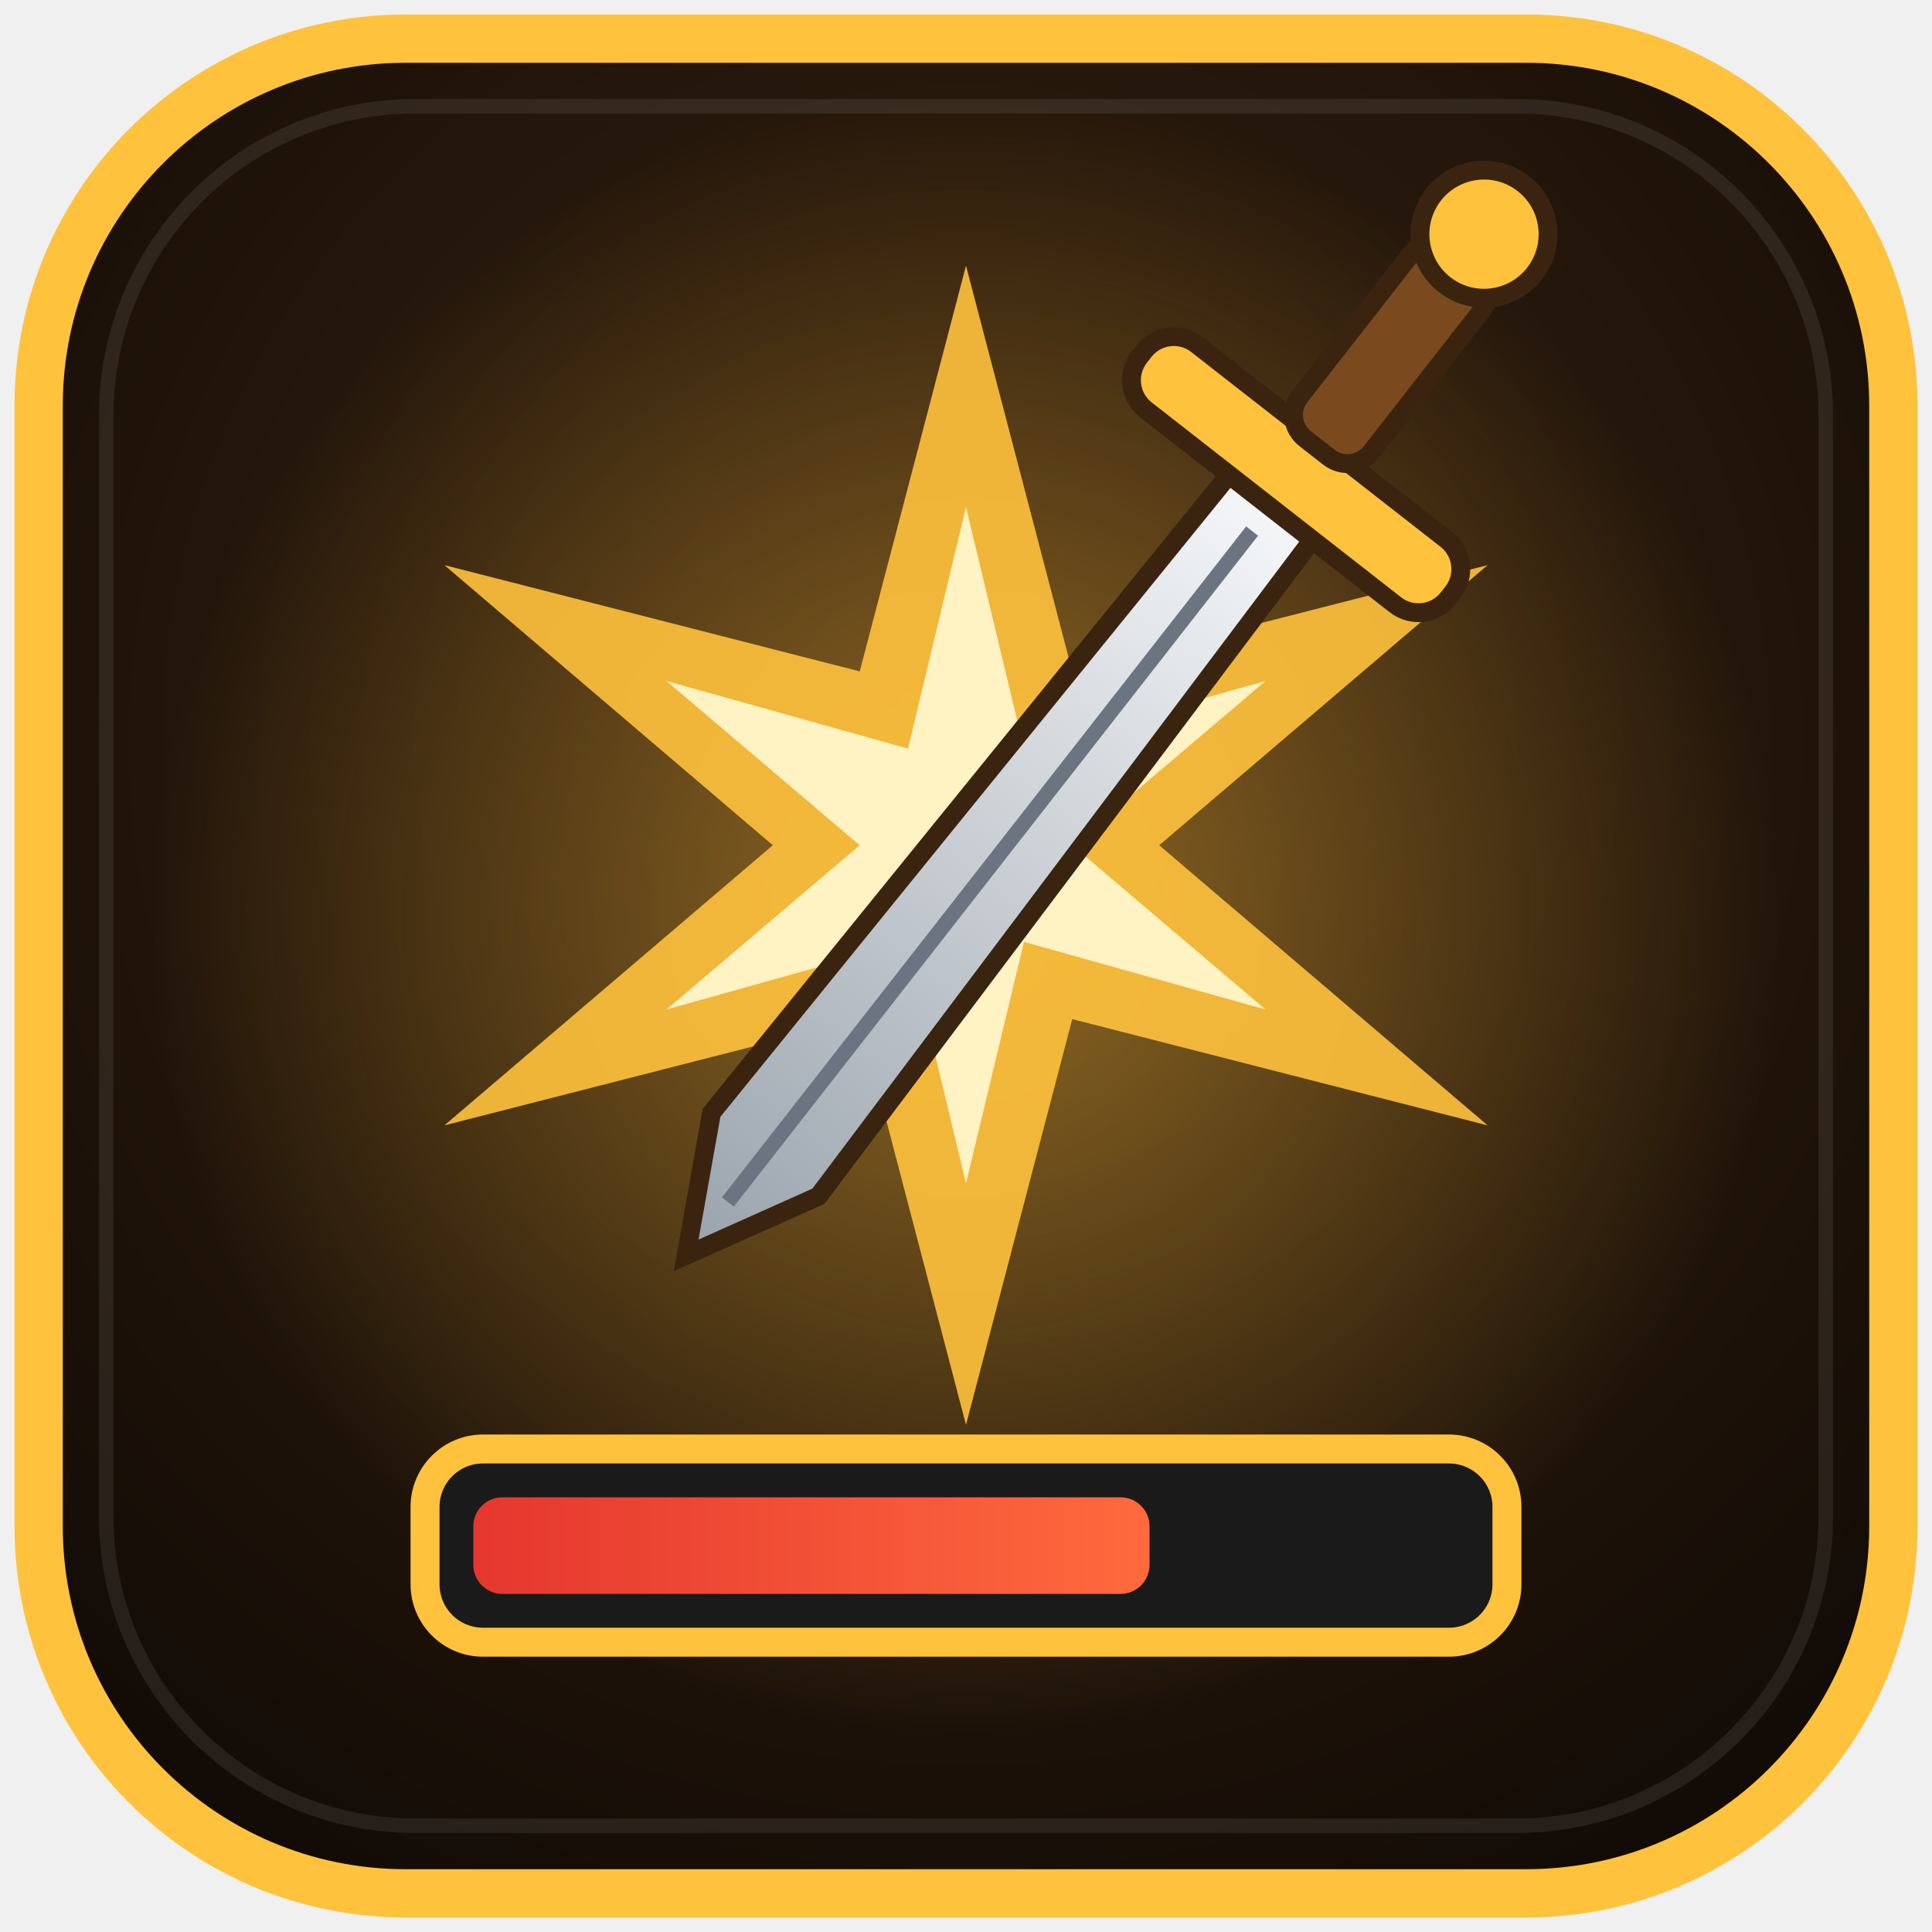
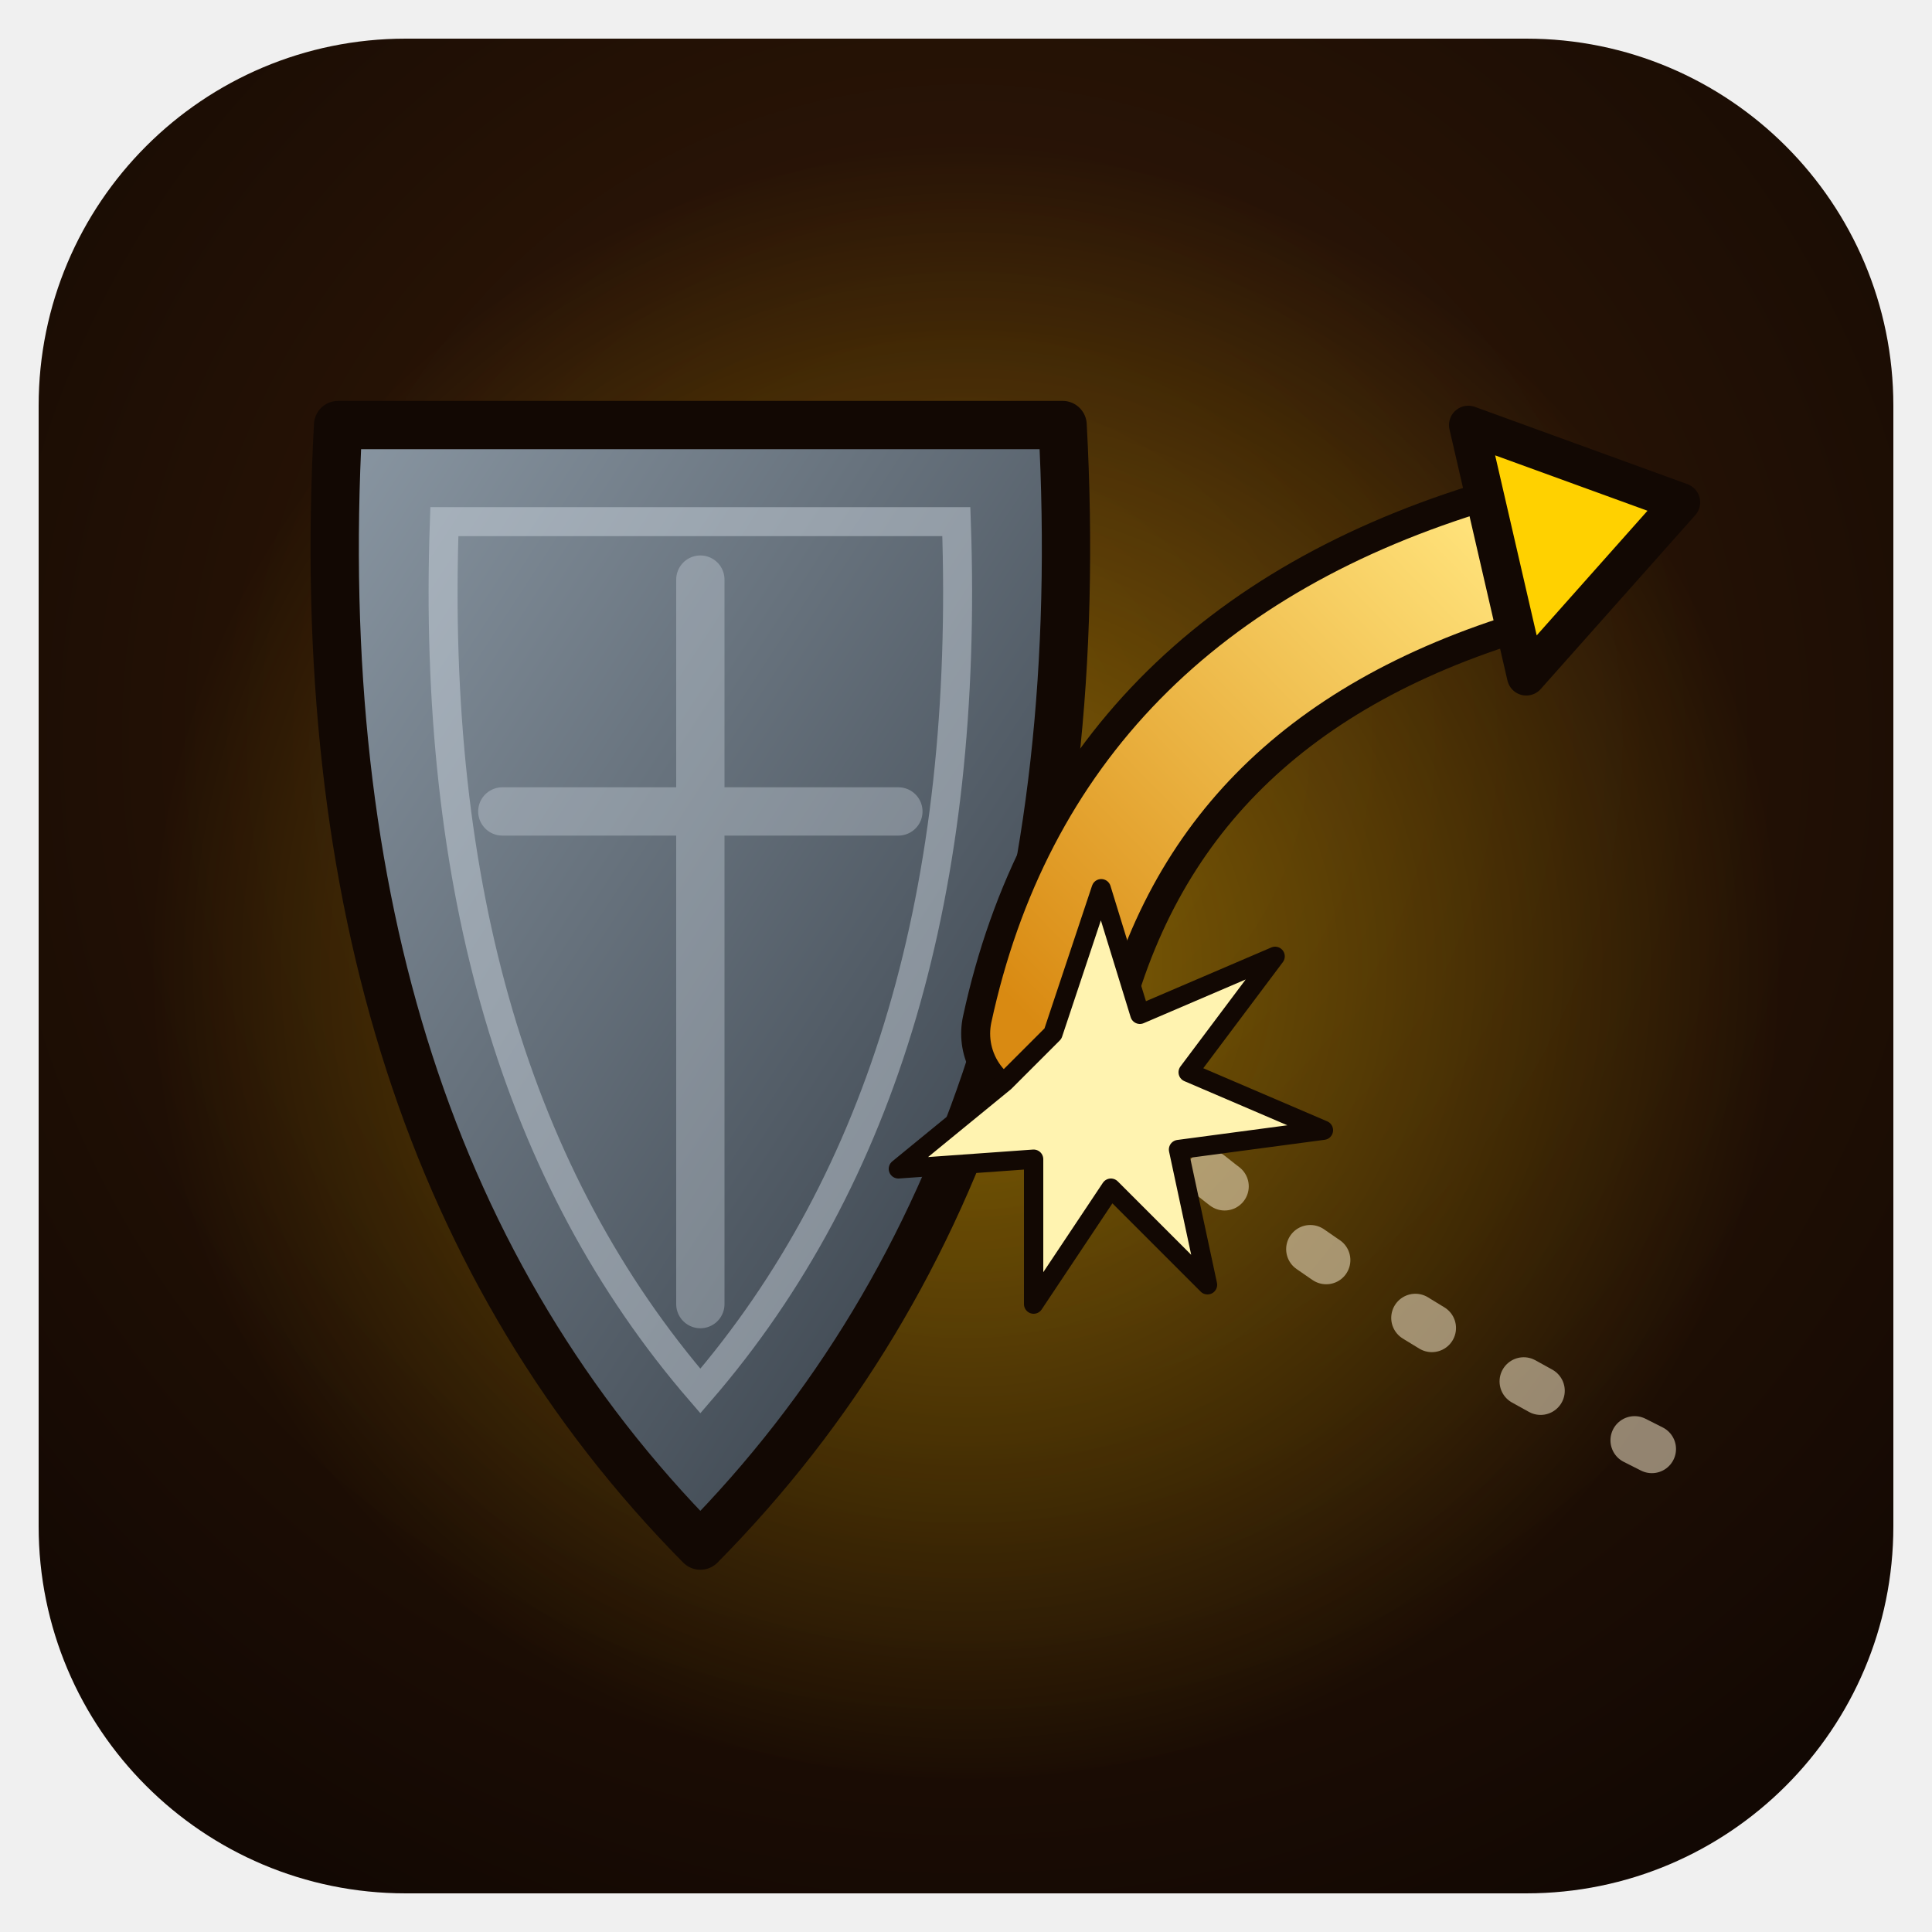
<svg xmlns="http://www.w3.org/2000/svg" width="400" height="400" viewBox="0 0 400 400">
  <defs>
    <radialGradient id="bg" cx="50%" cy="38%" r="70%">
-       <stop offset="0" stop-color="#3a2410" />
-       <stop offset="1" stop-color="#120b06" />
+       <stop offset="0" stop-color="#3a1d08" />
+       <stop offset="1" stop-color="#120803" />
    </radialGradient>
    <radialGradient id="glow" cx="50%" cy="50%" r="50%">
-       <stop offset="0" stop-color="#ffc23d" stop-opacity="0.45" />
-       <stop offset="1" stop-color="#ffc23d" stop-opacity="0" />
+       <stop offset="0" stop-color="#ffd100" stop-opacity="0.4" />
+       <stop offset="1" stop-color="#ffd100" stop-opacity="0" />
    </radialGradient>
-     <linearGradient id="metal" x1="0" y1="0" x2="0" y2="1">
-       <stop offset="0" stop-color="#f4f6f8" />
-       <stop offset="1" stop-color="#9aa3ad" />
+     <linearGradient id="shield" x1="0" y1="0" x2="1" y2="1">
+       <stop offset="0" stop-color="#8a97a3" />
+       <stop offset="1" stop-color="#2f3740" />
    </linearGradient>
-     <linearGradient id="hp" x1="0" x2="1">
-       <stop offset="0" stop-color="#e5372f" />
-       <stop offset="1" stop-color="#ff6a3d" />
+     <linearGradient id="gold" x1="0" y1="1" x2="1" y2="0">
+       <stop offset="0" stop-color="#d98a12" />
+       <stop offset="1" stop-color="#ffe27a" />
    </linearGradient>
  </defs>
  <rect x="8" y="8" width="384" height="384" rx="76" fill="url(#bg)" />
-   <circle cx="200" cy="190" r="170" fill="url(#glow)" />
-   <g transform="translate(200 175)">
-     <polygon points="0,-120 22,-36 108,-58 40,0 108,58 22,36 0,120 -22,36 -108,58 -40,0 -108,-58 -22,-36" fill="#ffc23d" opacity="0.9" />
-     <polygon points="0,-70 12,-20 62,-34 22,0 62,34 12,20 0,70 -12,20 -62,34 -22,0 -62,-34 -12,-20" fill="#fff3c4" />
+   <circle cx="200" cy="200" r="170" fill="url(#glow)" />
+   <path d="M 70 88 L 220 88 Q 228 236 145 320 Q 62 236 70 88 Z" fill="url(#shield)" stroke="#120803" stroke-width="10" stroke-linejoin="round" />
+   <path d="M 92 108 L 198 108 Q 202 222 145 288 Q 88 222 92 108 Z" fill="none" stroke="#d4dde5" stroke-opacity="0.45" stroke-width="6" />
+   <path d="M 145 120 L 145 270 M 104 168 L 186 168" stroke="#d4dde5" stroke-opacity="0.35" stroke-width="10" stroke-linecap="round" />
+   <g transform="translate(-14 0)">
+     <path d="M 356 300 Q 280 262 236 218" fill="none" stroke="#f3e6c8" stroke-opacity="0.55" stroke-width="10" stroke-linecap="round" stroke-dasharray="4 22" />
+     <path d="M 230 214 Q 246 140 326 116" fill="none" stroke="#120803" stroke-width="34" stroke-linecap="round" />
+     <path d="M 230 214 Q 246 140 326 116" fill="none" stroke="url(#gold)" stroke-width="22" stroke-linecap="round" />
+     <path d="M 362 104 L 318 88 L 330 140 Z" fill="#ffd100" stroke="#120803" stroke-width="8" stroke-linejoin="round" />
+     <path d="M 232 214 l 10 -30 l 8 26 l 28 -12 l -18 24 l 28 12 l -30 4 l 6 28 l -20 -20 l -16 24 l 0 -30 l -28 2 l 22 -18 z" fill="#fff3b0" stroke="#120803" stroke-width="4" stroke-linejoin="round" />
  </g>
-   <g transform="translate(192 196) rotate(38) scale(0.78)">
-     <path d="M -14 -150 L 14 -150 L 18 70 L 0 104 L -18 70 Z" fill="url(#metal)" stroke="#3a2410" stroke-width="5" />
-     <line x1="0" y1="-140" x2="0" y2="86" stroke="#6b7480" stroke-width="4" />
-     <rect x="-52" y="-170" width="104" height="22" rx="10" fill="#ffc23d" stroke="#3a2410" stroke-width="5" />
-     <rect x="-12" y="-232" width="24" height="64" rx="8" fill="#7a4a1e" stroke="#3a2410" stroke-width="5" />
-     <circle cx="0" cy="-240" r="17" fill="#ffc23d" stroke="#3a2410" stroke-width="5" />
-   </g>
-   <rect x="88" y="300" width="224" height="40" rx="12" fill="#1a1a1a" stroke="#ffc23d" stroke-width="6" />
-   <rect x="98" y="310" width="140" height="20" rx="6" fill="url(#hp)" />
-   <rect x="8" y="8" width="384" height="384" rx="76" fill="none" stroke="#ffc23d" stroke-width="10" />
-   <rect x="22" y="22" width="356" height="356" rx="64" fill="none" stroke="#ffffff" stroke-opacity="0.08" stroke-width="3" />
</svg>
